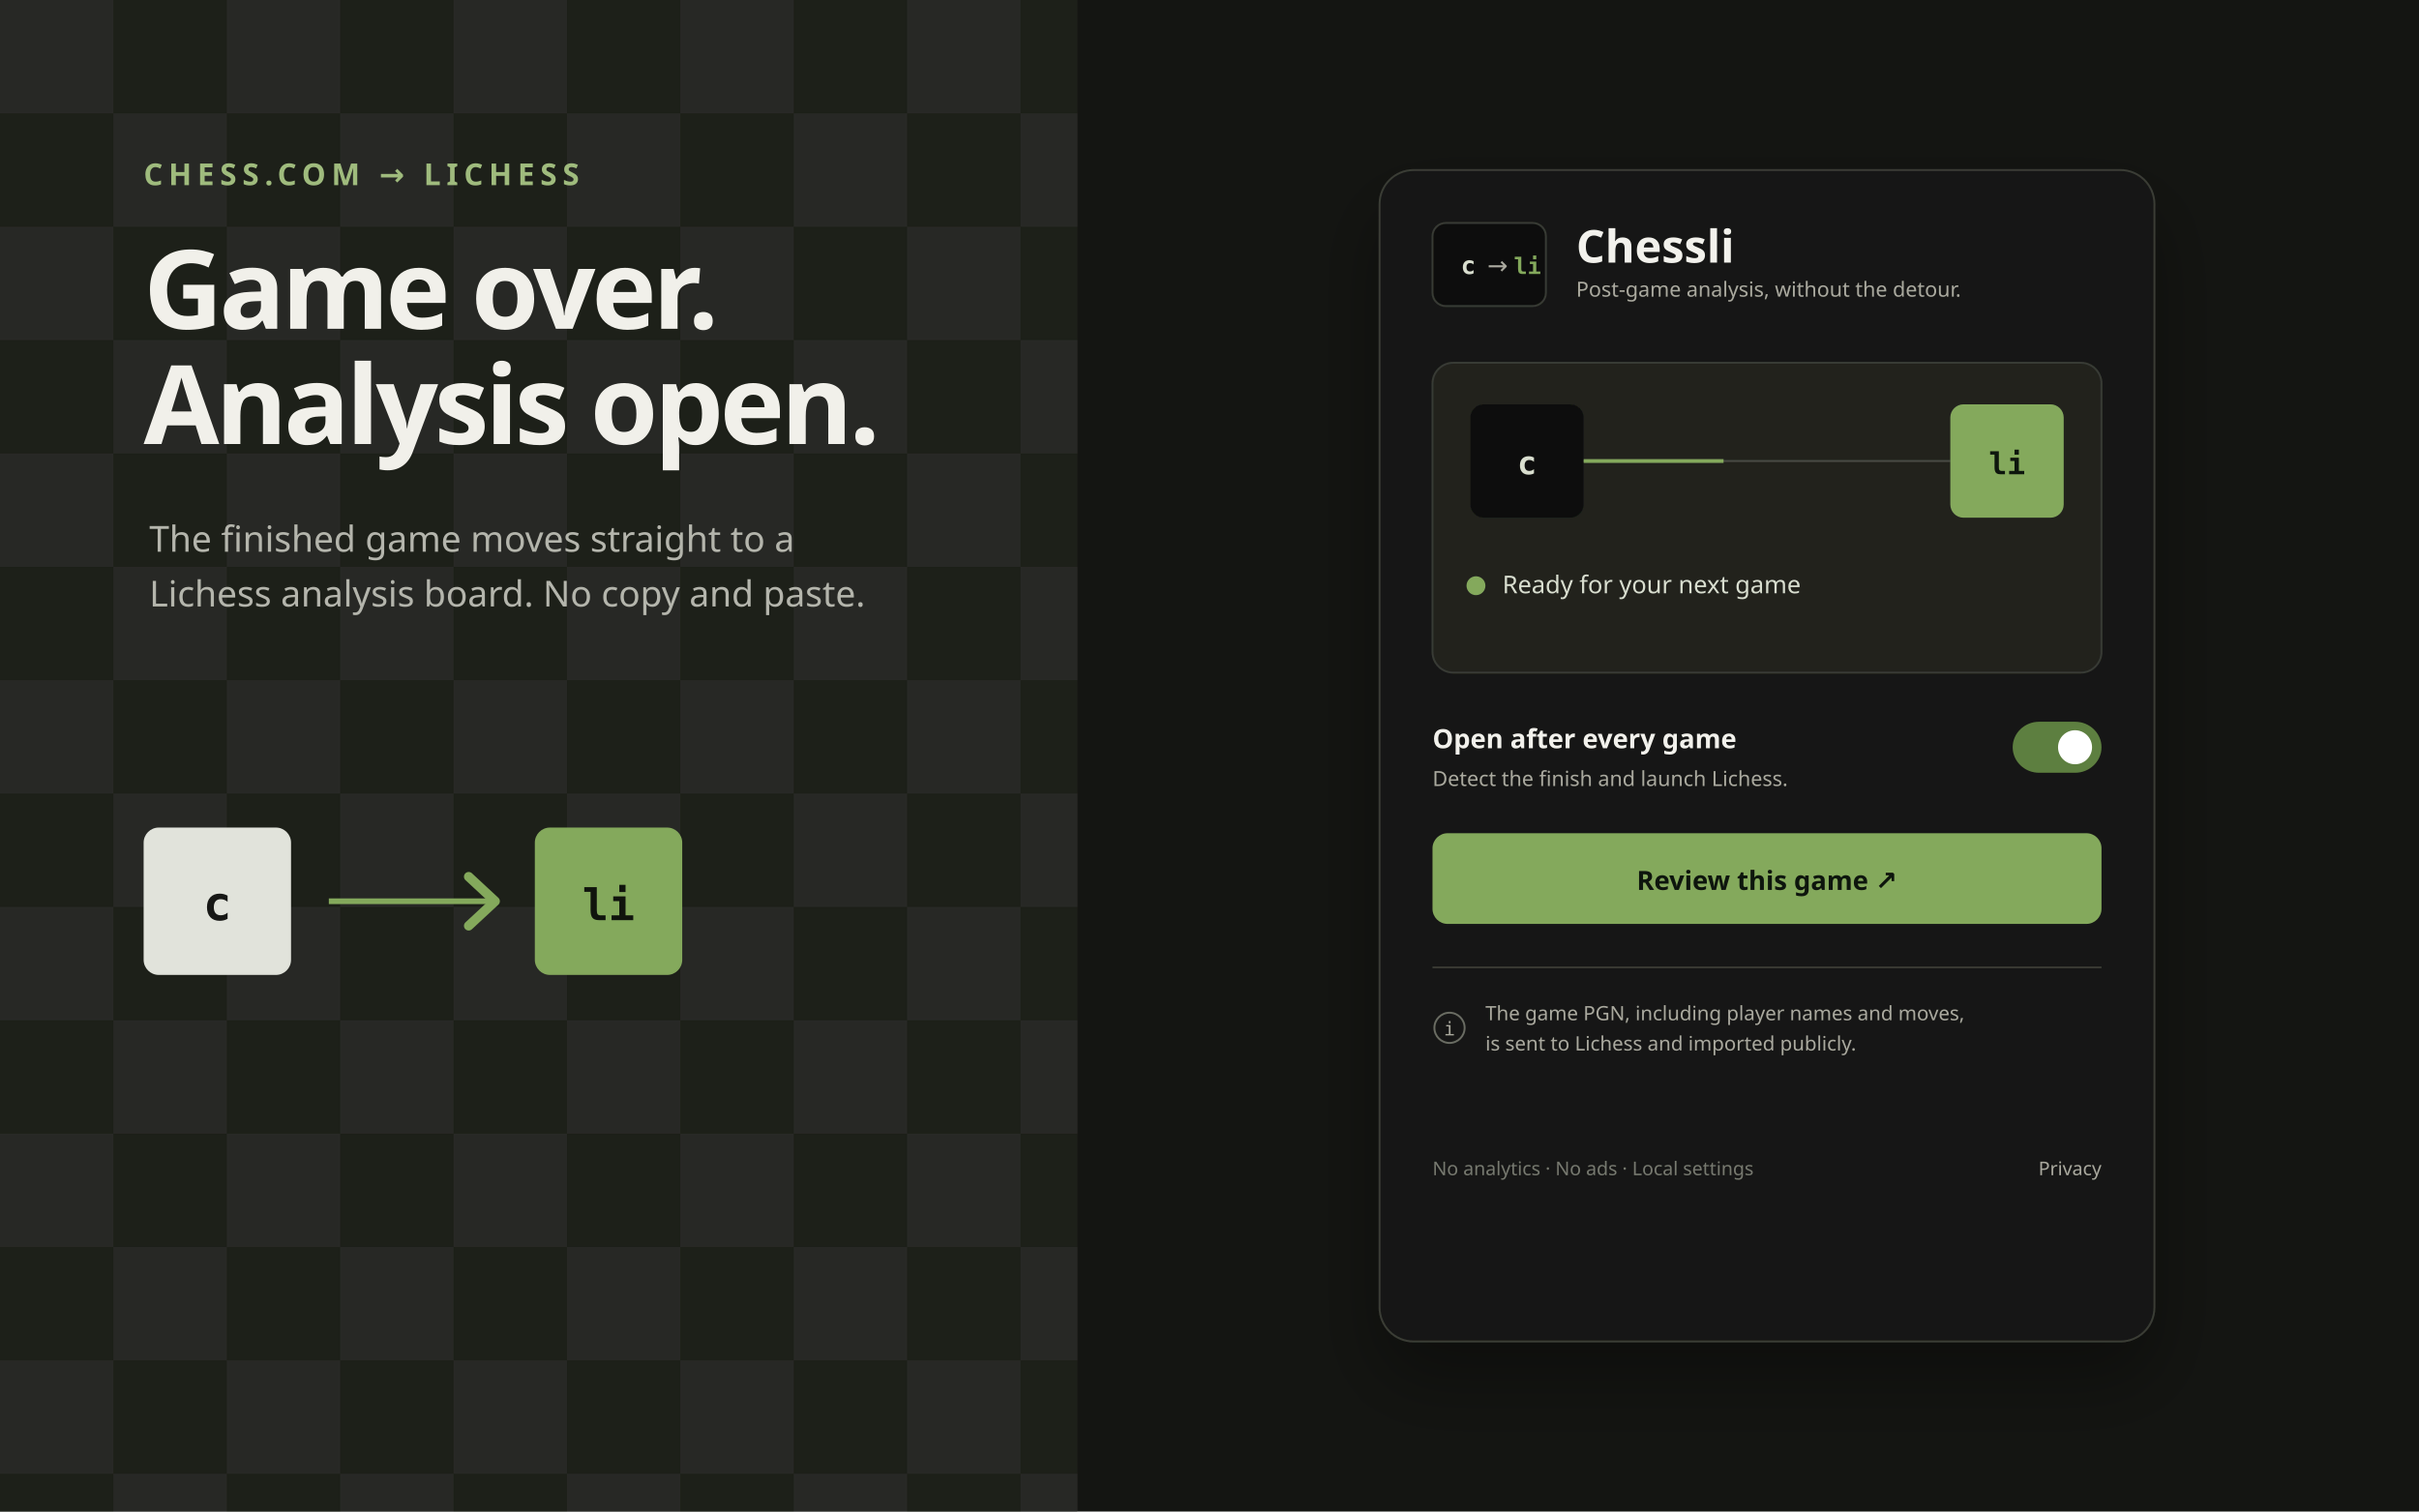
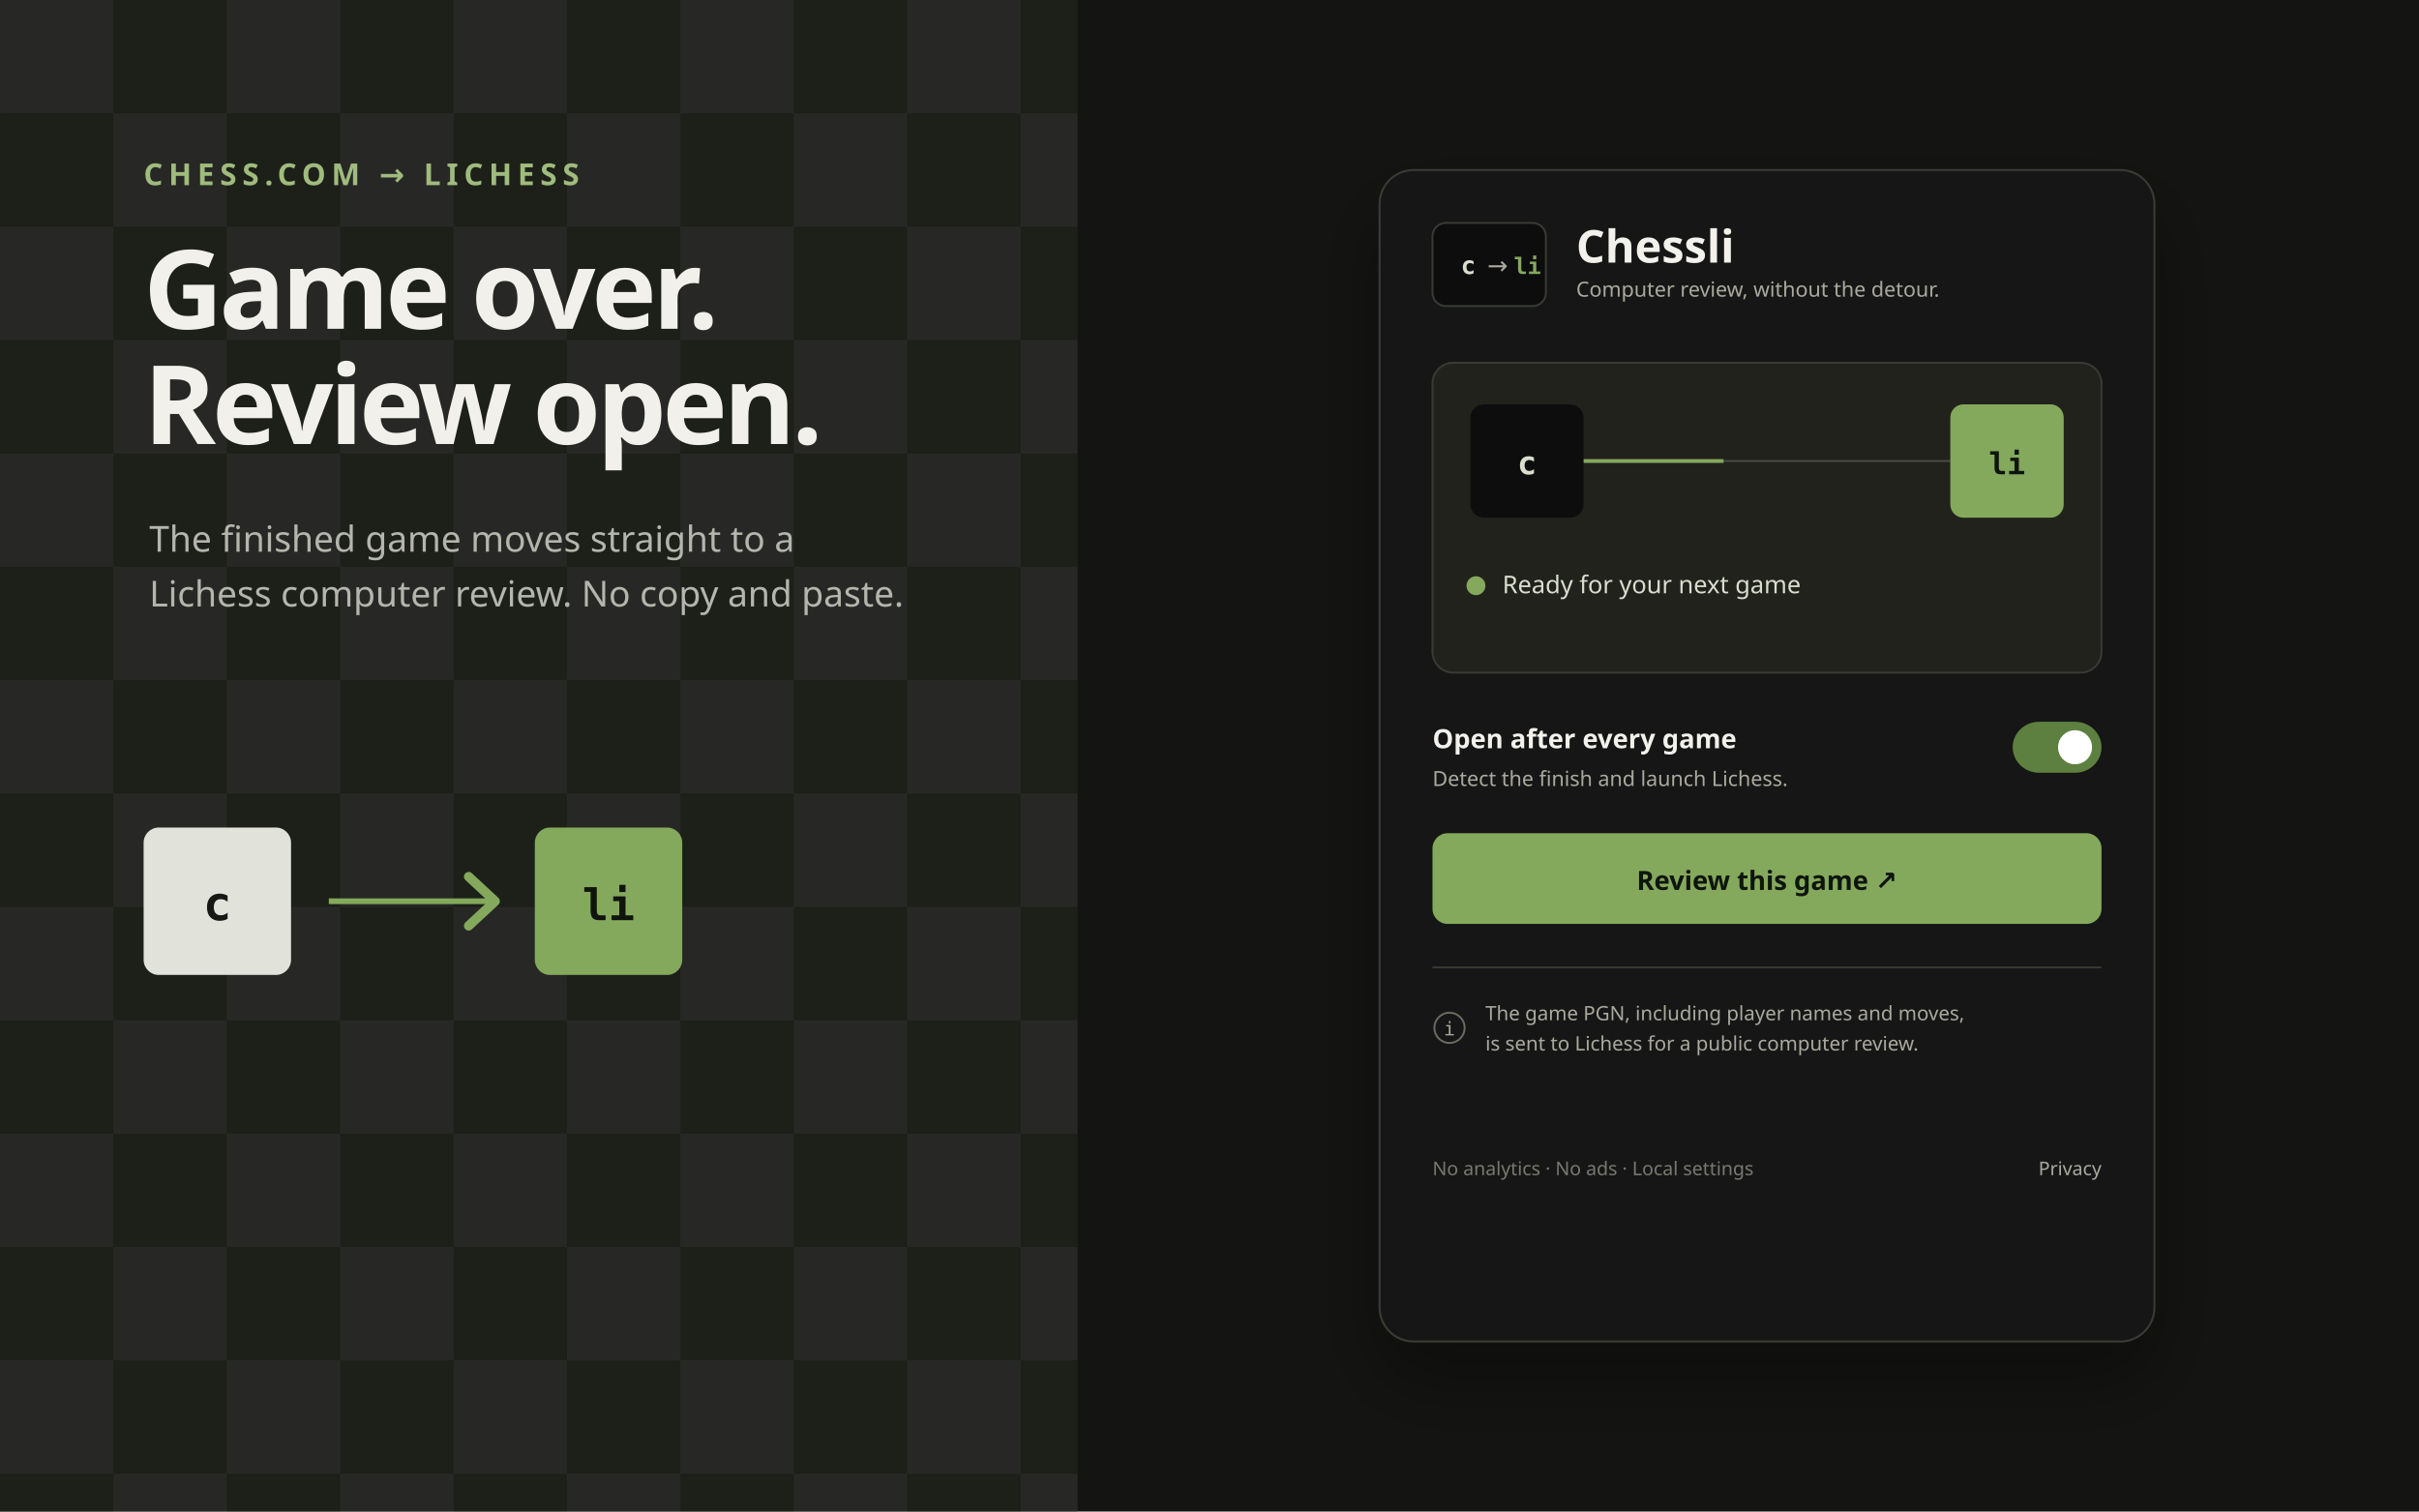
<svg xmlns="http://www.w3.org/2000/svg" width="1280" height="800" viewBox="0 0 1280 800">
  <defs>
    <filter id="shadow" x="-30%" y="-30%" width="160%" height="180%">
      <feDropShadow dx="0" dy="20" stdDeviation="20" flood-color="#070806" flood-opacity=".34" />
    </filter>
    <pattern id="board" width="120" height="120" patternUnits="userSpaceOnUse">
      <rect width="60" height="60" fill="#d5d8cf" />
      <rect x="60" width="60" height="60" fill="#738b5c" />
      <rect y="60" width="60" height="60" fill="#738b5c" />
      <rect x="60" y="60" width="60" height="60" fill="#d5d8cf" />
    </pattern>
  </defs>
  <rect width="1280" height="800" fill="#141512" />
  <rect x="0" y="0" width="570" height="800" fill="url(#board)" opacity=".26" />
  <rect x="0" y="0" width="570" height="800" fill="#11120f" opacity=".58" />
  <g fill="#f1f0ea" font-family="Avenir Next,Segoe UI,sans-serif">
    <text x="76" y="98" font-size="16" font-weight="700" letter-spacing="3" fill="#9fbb7d">CHESS.COM → LICHESS</text>
    <text x="76" y="174" font-size="58" font-weight="750" letter-spacing="-2">Game over.</text>
-     <text x="76" y="235" font-size="58" font-weight="750" letter-spacing="-2">Analysis open.</text>
+     <text x="76" y="235" font-size="58" font-weight="750" letter-spacing="-2">Review open.</text>
    <text x="79" y="292" font-size="19" fill="#b4b5ac">The finished game moves straight to a</text>
-     <text x="79" y="321" font-size="19" fill="#b4b5ac">Lichess analysis board. No copy and paste.</text>
+     <text x="79" y="321" font-size="19" fill="#b4b5ac">Lichess computer review. No copy and paste.</text>
  </g>
  <g transform="translate(76 438)">
    <rect width="78" height="78" rx="8" fill="#e1e3db" />
    <text x="39" y="49" text-anchor="middle" font-family="SFMono-Regular,monospace" font-size="25" font-weight="800" fill="#171816">c</text>
    <path d="M98 39h87" stroke="#84a95c" stroke-width="3" />
    <path d="m172 26 14 13-14 13" fill="none" stroke="#84a95c" stroke-width="5" stroke-linecap="round" stroke-linejoin="round" />
    <rect x="207" width="78" height="78" rx="8" fill="#84a95c" />
    <text x="246" y="49" text-anchor="middle" font-family="SFMono-Regular,monospace" font-size="23" font-weight="800" fill="#10140d">li</text>
  </g>
  <g transform="translate(730 90)" filter="url(#shadow)">
    <rect width="410" height="620" rx="18" fill="#171816" stroke="#3a3c36" />
    <g transform="translate(28 28)" font-family="Avenir Next,Segoe UI,sans-serif">
      <g>
        <rect width="60" height="44" rx="7" fill="#10110f" stroke="#383a34" />
        <text x="15" y="27" font-family="SFMono-Regular,monospace" font-size="13" font-weight="800" fill="#d9decf">c</text>
        <text x="29" y="27" font-size="13" fill="#aaa99f">→</text>
        <text x="43" y="27" font-family="SFMono-Regular,monospace" font-size="12" font-weight="800" fill="#84a95c">li</text>
        <text x="76" y="21" font-size="24" font-weight="750" fill="#f2f1ec">Chessli</text>
-         <text x="76" y="39" font-size="11" fill="#aaa99f">Post-game analysis, without the detour.</text>
+         <text x="76" y="39" font-size="11" fill="#aaa99f">Computer review, without the detour.</text>
      </g>
      <g transform="translate(0 74)">
        <rect width="354" height="164" rx="11" fill="#22231f" stroke="#383a34" />
        <rect x="20" y="22" width="60" height="60" rx="7" fill="#10110f" />
        <text x="50" y="59" text-anchor="middle" font-family="SFMono-Regular,monospace" font-size="17" font-weight="800" fill="#d9decf">c</text>
        <path d="M80 52h194" stroke="#4a4c45" />
        <path d="M80 52h74" stroke="#84a95c" stroke-width="2" />
        <rect x="274" y="22" width="60" height="60" rx="7" fill="#84a95c" />
        <text x="304" y="59" text-anchor="middle" font-family="SFMono-Regular,monospace" font-size="16" font-weight="800" fill="#10140d">li</text>
        <circle cx="23" cy="118" r="5" fill="#84a95c" />
        <text x="37" y="122" font-size="13" fill="#d9decf">Ready for your next game</text>
      </g>
      <g transform="translate(0 260)">
        <text y="18" font-size="14" font-weight="700" fill="#f2f1ec">Open after every game</text>
        <text y="38" font-size="11" fill="#aaa99f">Detect the finish and launch Lichess.</text>
        <rect x="307" y="4" width="47" height="27" rx="14" fill="#5d7f3f" />
        <circle cx="340" cy="17.5" r="9" fill="#fff" />
      </g>
      <g transform="translate(0 323)">
        <rect width="354" height="48" rx="8" fill="#84a95c" />
        <text x="177" y="30" text-anchor="middle" font-size="14" font-weight="750" fill="#10140d">Review this game  ↗</text>
      </g>
      <g transform="translate(0 394)">
        <path d="M0 0h354" stroke="#383a34" />
        <circle cx="9" cy="32" r="8" fill="none" stroke="#6a6c63" />
        <text x="9" y="36" text-anchor="middle" font-family="monospace" font-size="10" fill="#aaa99f">i</text>
        <text x="28" y="28" font-size="10.5" fill="#aaa99f">The game PGN, including player names and moves,</text>
-         <text x="28" y="44" font-size="10.5" fill="#aaa99f">is sent to Lichess and imported publicly.</text>
+         <text x="28" y="44" font-size="10.5" fill="#aaa99f">is sent to Lichess for a public computer review.</text>
      </g>
      <text x="0" y="504" font-size="10" fill="#777970">No analytics · No ads · Local settings</text>
      <text x="354" y="504" text-anchor="end" font-size="10" fill="#aaa99f">Privacy</text>
    </g>
  </g>
</svg>
